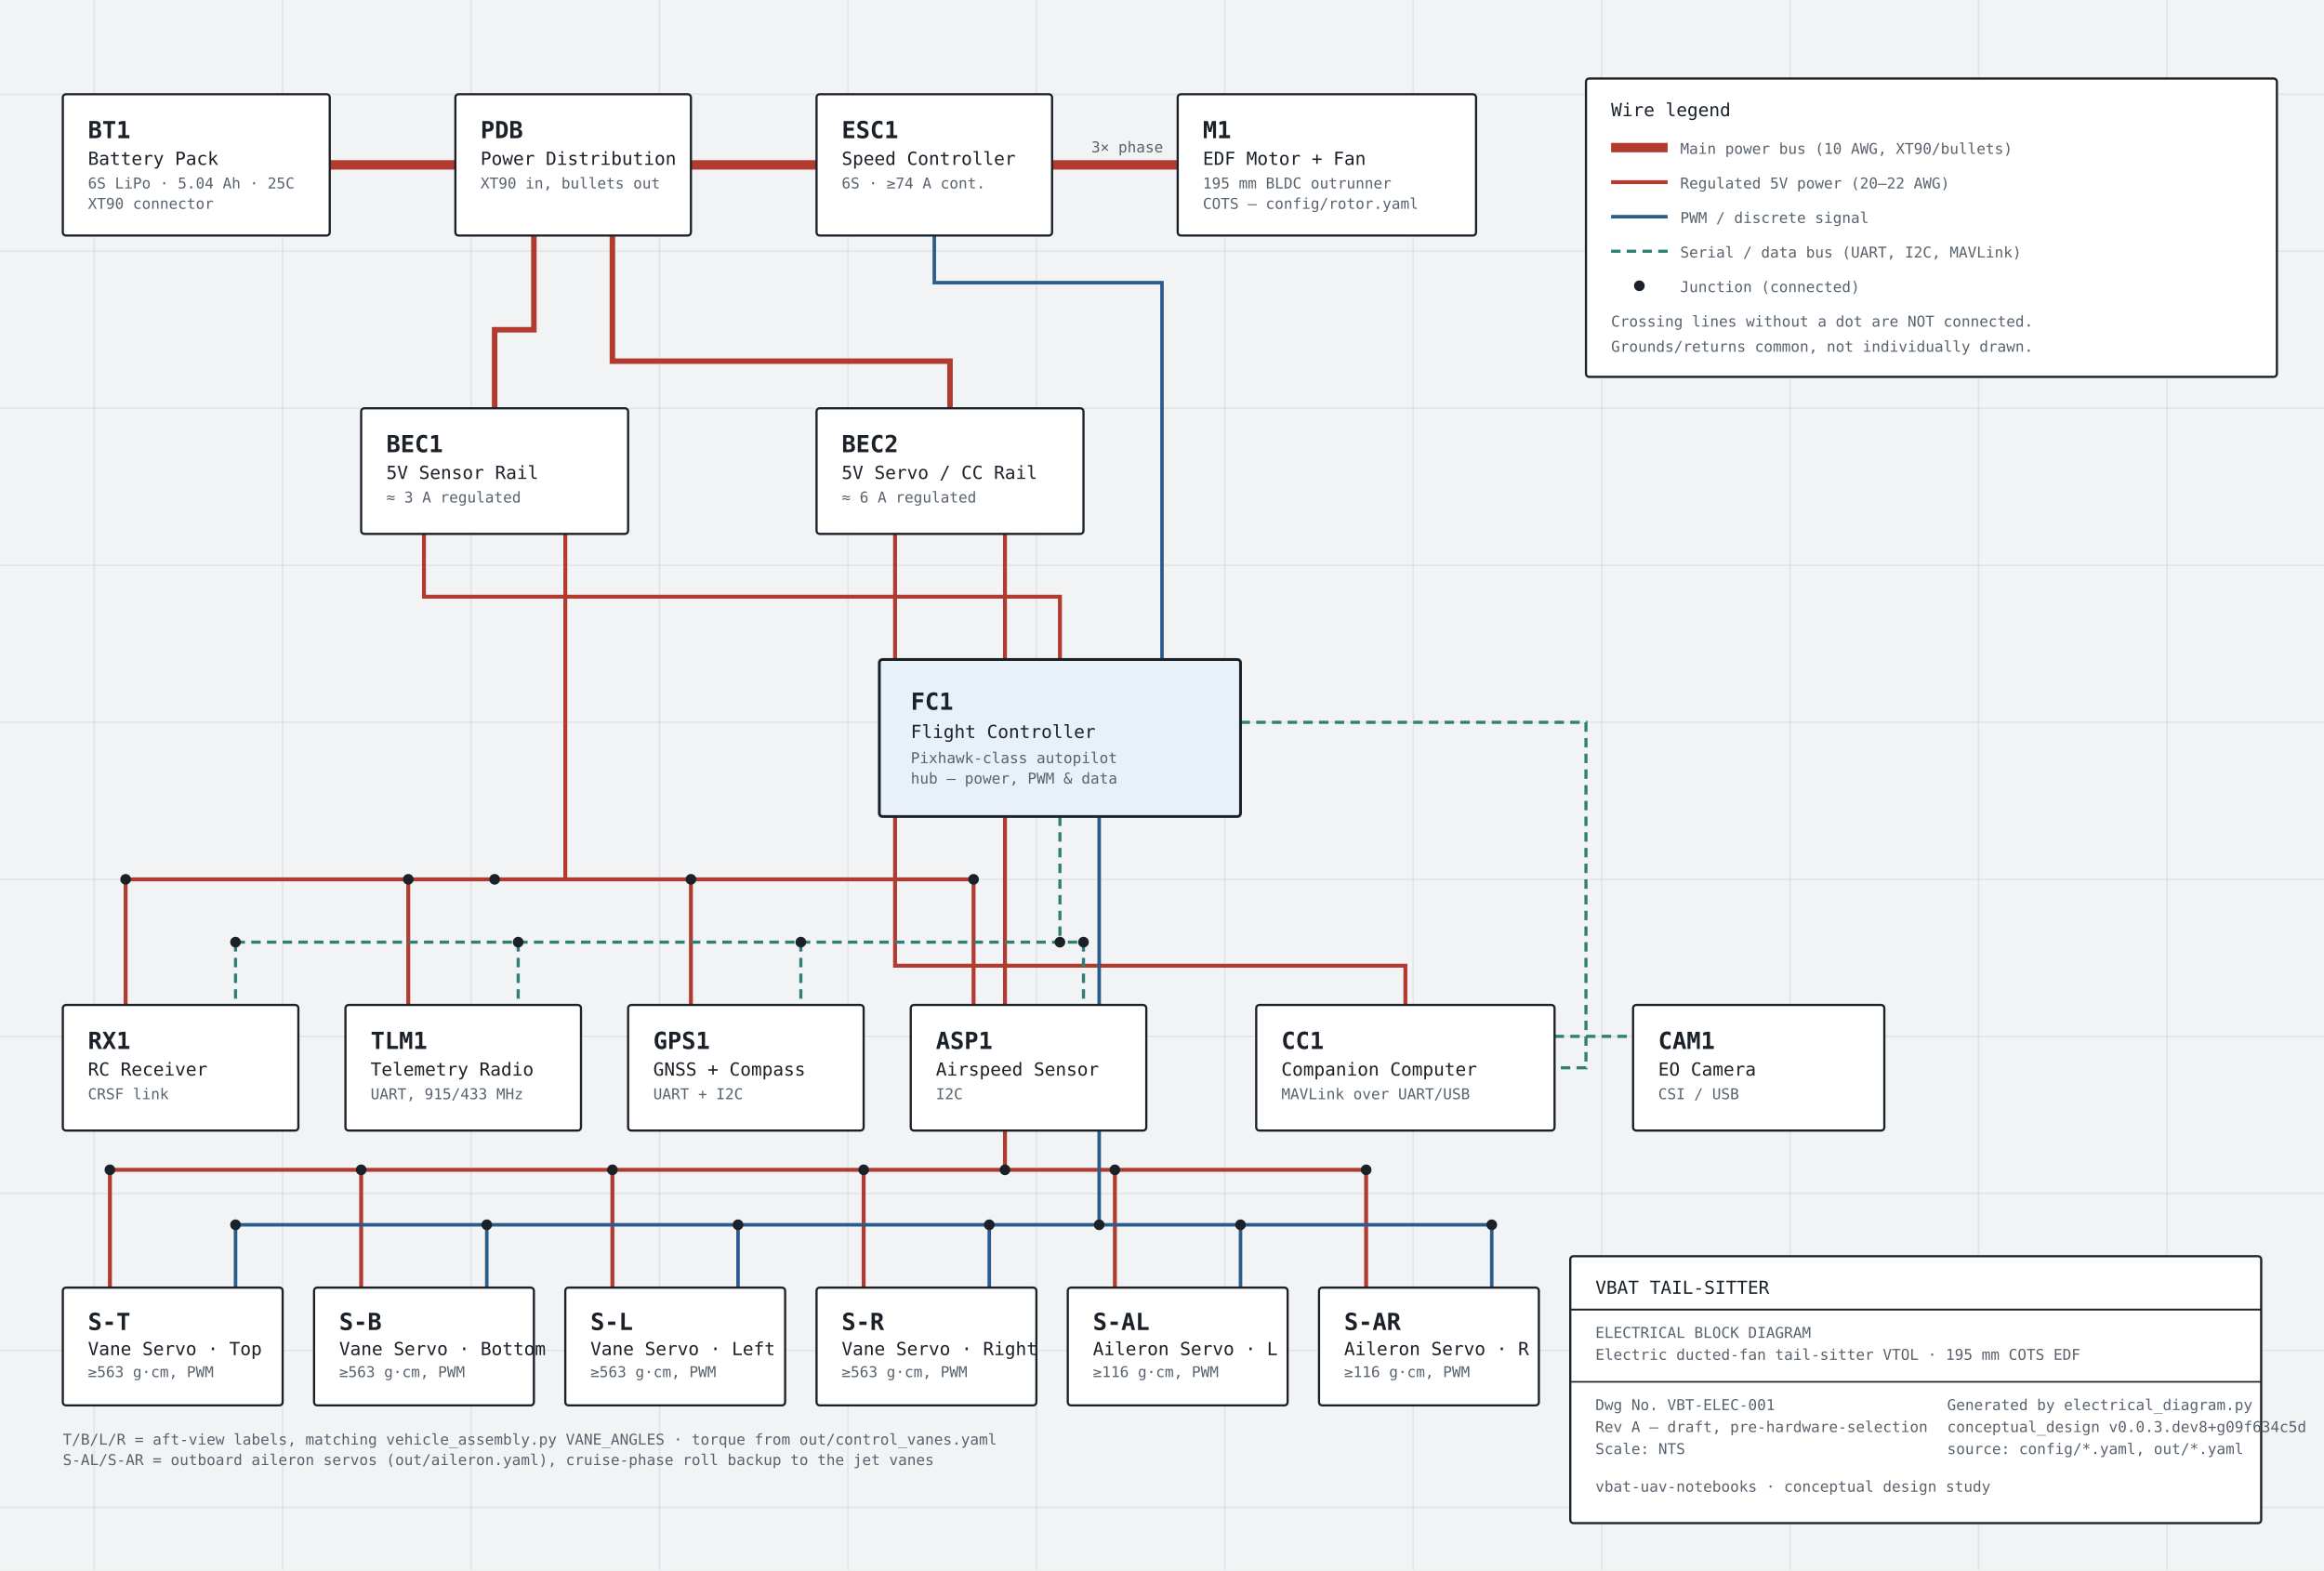
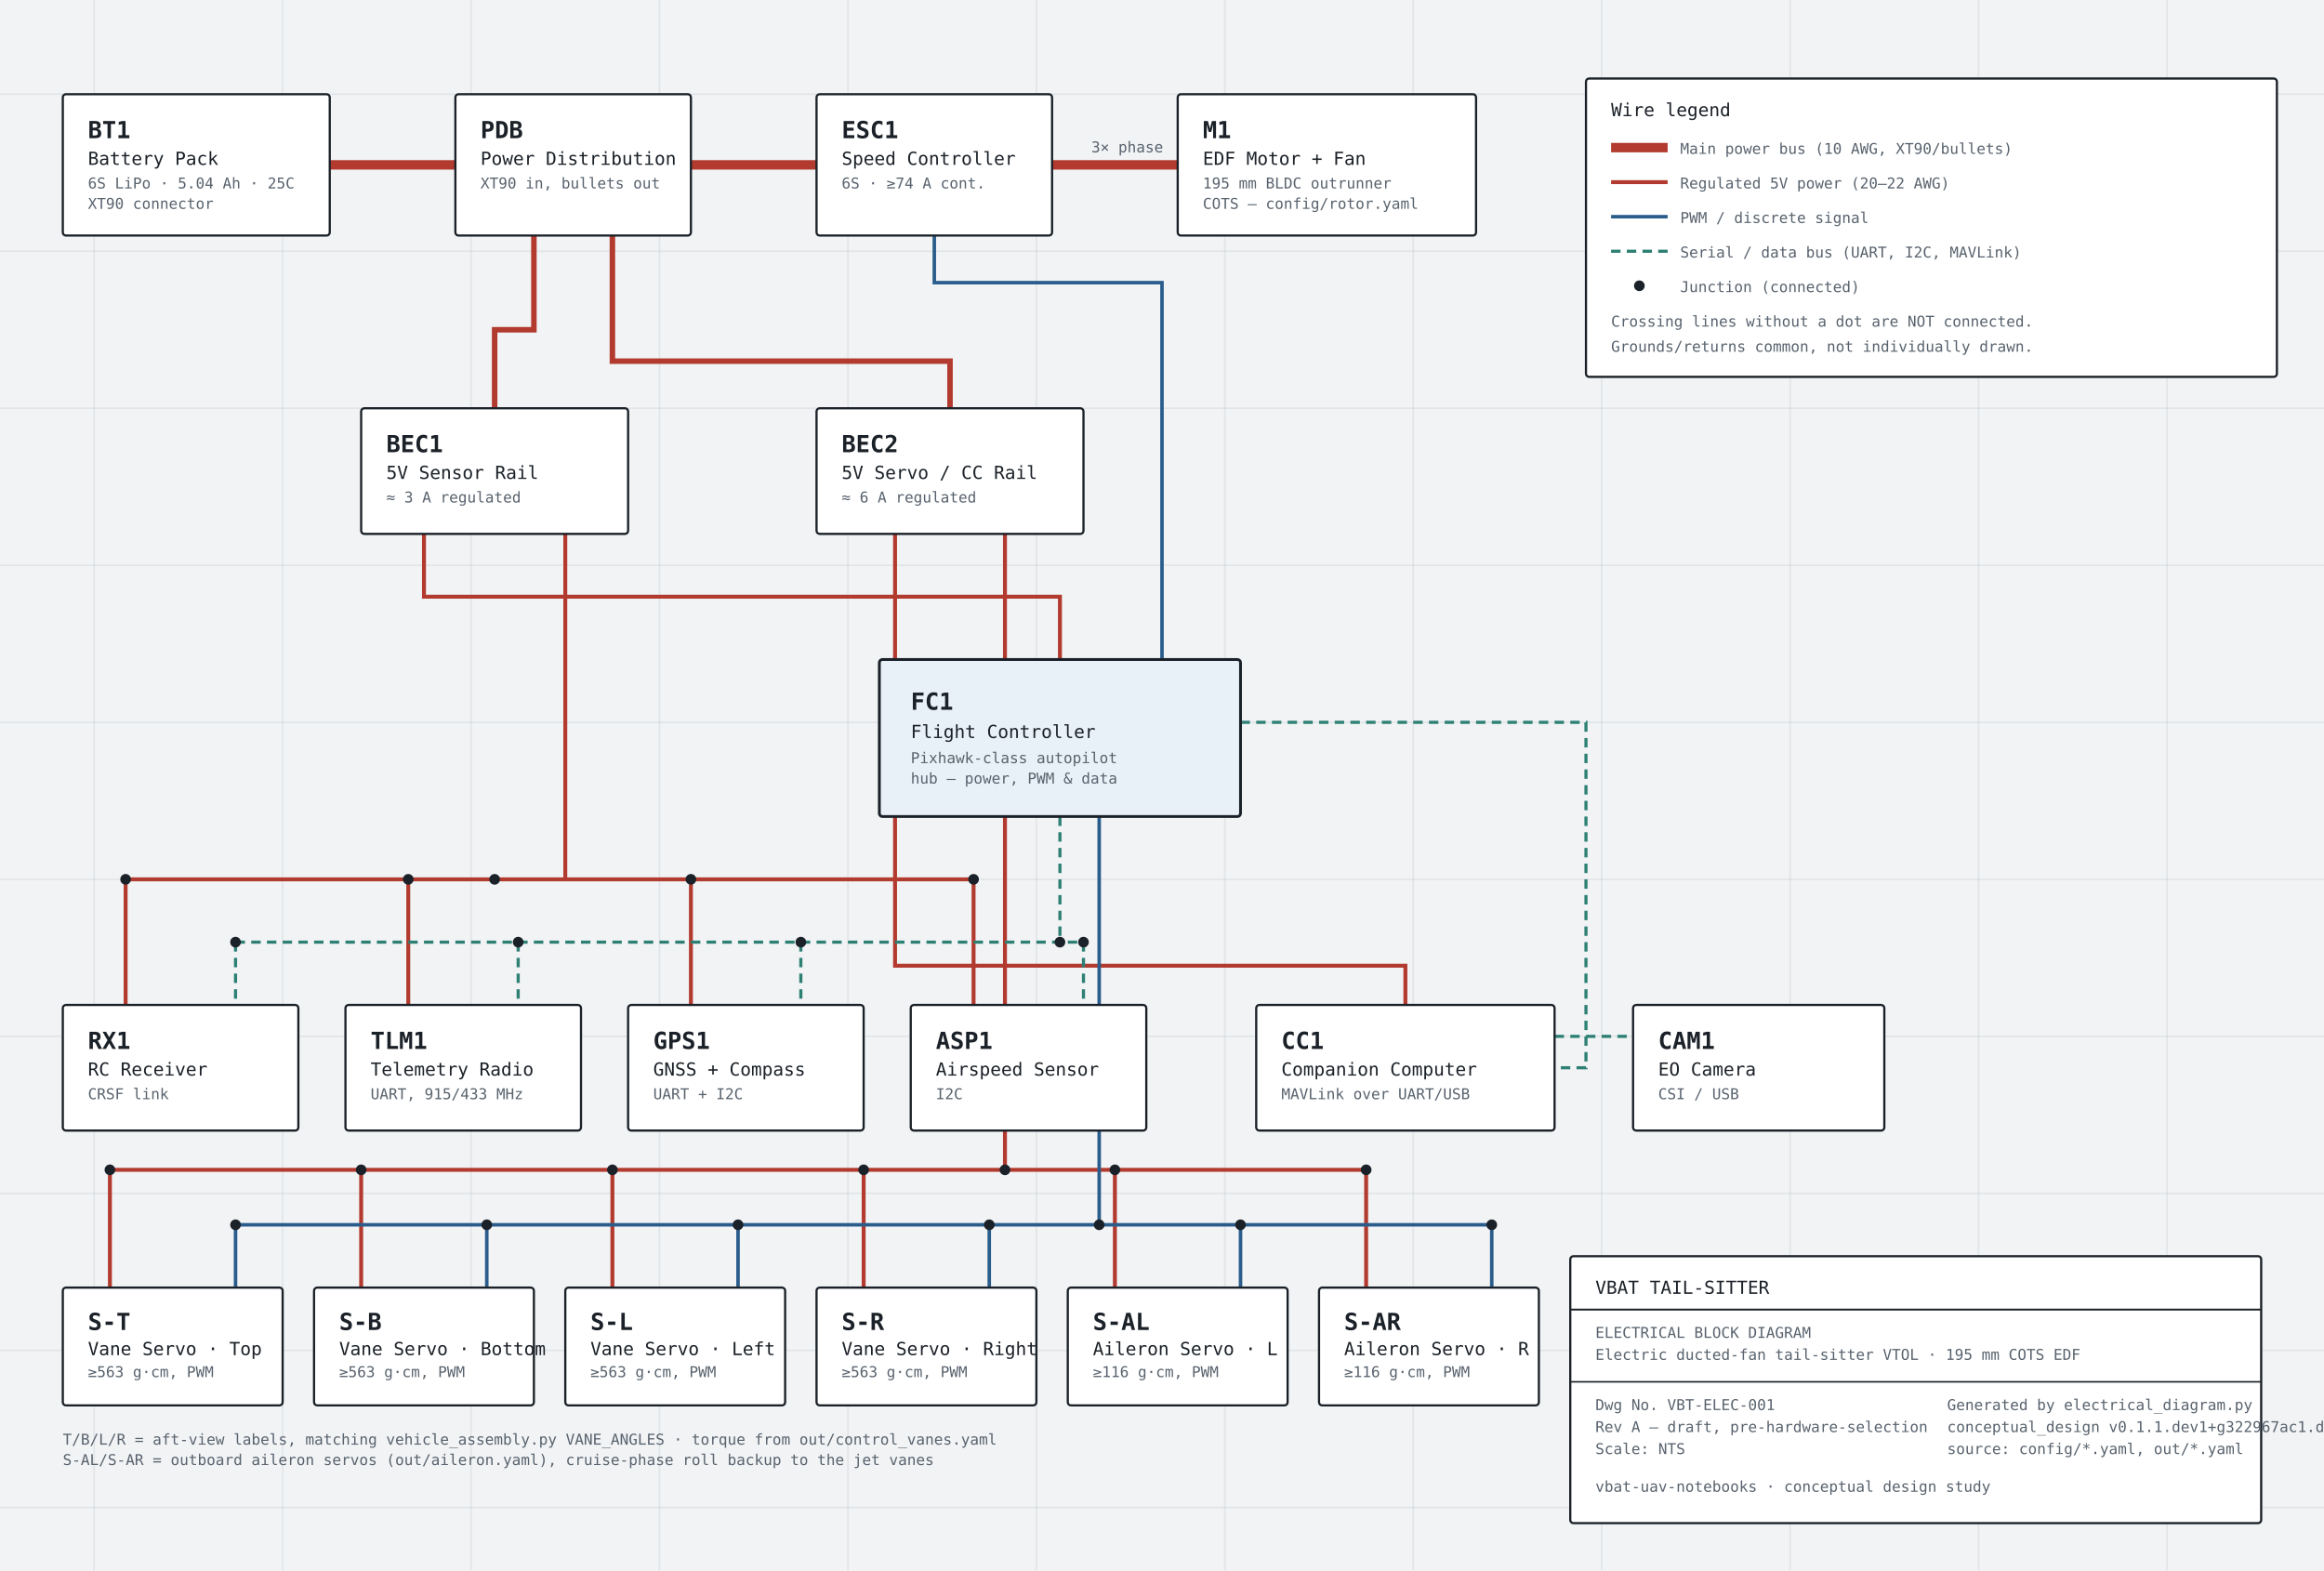
<svg xmlns="http://www.w3.org/2000/svg" viewBox="0 0 1480 1000" role="img" aria-labelledby="wd-title wd-desc">
  <style>
    text { font-family: ui-monospace, "Cascadia Mono", "SF Mono", "JetBrains Mono", Consolas, monospace; fill: #1B2128; }
    .ref { font-weight: 700; font-size: 15px; }
    .name { font-size: 11.5px; font-weight: 500; }
    .spec { font-size: 9.5px; fill: #58626D; }
    .wire-label { font-size: 9.5px; fill: #58626D; }
    .box { fill: #FFFFFF; stroke: #1B2128; stroke-width: 1.4; }
    .box.hub { fill: #E9F1F8; stroke-width: 1.8; }
    .jx { fill: #1B2128; }
    .grid-line { stroke: rgba(27,33,40,0.07); stroke-width: 1; }
    .power { stroke: #B23A2E; }
    .signal { stroke: #2A5D8C; }
    .data { stroke: #2E8074; }
  </style>
  <rect x="0" y="0" width="1480" height="1000" fill="#F1F3F5" />
  <g class="grid-line">
    <path d="M0,60 H1480 M0,160 H1480 M0,260 H1480 M0,360 H1480 M0,460 H1480 M0,560 H1480 M0,660 H1480 M0,760 H1480 M0,860 H1480 M0,960 H1480" />
    <path d="M60,0 V1000 M180,0 V1000 M300,0 V1000 M420,0 V1000 M540,0 V1000 M660,0 V1000 M780,0 V1000 M900,0 V1000 M1020,0 V1000 M1140,0 V1000 M1260,0 V1000 M1380,0 V1000" />
  </g>
  <g fill="none">
    <path class="power" d="M210,105 H290" stroke-width="6" />
    <path class="power" d="M440,105 H520" stroke-width="6" />
    <path class="power" d="M670,105 H750" stroke-width="6" />
    <text class="wire-label" x="695" y="97">3× phase</text>
    <path class="power" d="M340,150 V210 H315 V260" stroke-width="3.5" />
    <path class="power" d="M390,150 V230 H605 V260" stroke-width="3.5" />
    <path class="power" d="M270,340 V380 H675 V420" stroke-width="2.5" />
    <path class="power" d="M360,340 V560" stroke-width="2.5" />
    <path class="power" d="M80,560 H620" stroke-width="2.5" />
    <path class="power" d="M80,560 V640 M260,560 V640 M440,560 V640 M620,560 V640" stroke-width="2.5" />
    <path class="power" d="M570,340 V615 H895 V640" stroke-width="2.5" />
    <path class="power" d="M640,340 V745" stroke-width="2.5" />
    <path class="power" d="M70,745 H870" stroke-width="2.5" />
    <path class="power" d="M70,745 V820 M230,745 V820 M390,745 V820 M550,745 V820 M710,745 V820 M870,745 V820" stroke-width="2.5" />
    <path class="signal" d="M740,420 V180 H595 V150" stroke-width="2.25" />
    <path class="data" d="M675,520 V600" stroke-width="2" stroke-dasharray="6 4" />
    <path class="data" d="M150,600 H690" stroke-width="2" stroke-dasharray="6 4" />
    <path class="data" d="M150,600 V640 M330,600 V640 M510,600 V640 M690,600 V640" stroke-width="2" stroke-dasharray="6 4" />
    <path class="data" d="M790,460 H1010 V680 H990" stroke-width="2" stroke-dasharray="6 4" />
    <path class="data" d="M990,660 H1040" stroke-width="2" stroke-dasharray="6 4" />
    <path class="signal" d="M700,520 V780" stroke-width="2.25" />
    <path class="signal" d="M150,780 H950" stroke-width="2.25" />
    <path class="signal" d="M150,780 V820 M310,780 V820 M470,780 V820 M630,780 V820 M790,780 V820 M950,780 V820" stroke-width="2.25" />
  </g>
  <g class="jx">
    <circle cx="315" cy="560" r="3.4" />
    <circle cx="80" cy="560" r="3.4" />
    <circle cx="260" cy="560" r="3.4" />
    <circle cx="440" cy="560" r="3.4" />
    <circle cx="620" cy="560" r="3.4" />
    <circle cx="675" cy="600" r="3.4" />
    <circle cx="150" cy="600" r="3.4" />
    <circle cx="330" cy="600" r="3.4" />
    <circle cx="510" cy="600" r="3.4" />
    <circle cx="690" cy="600" r="3.4" />
    <circle cx="640" cy="745" r="3.4" />
    <circle cx="70" cy="745" r="3.4" />
    <circle cx="230" cy="745" r="3.4" />
    <circle cx="390" cy="745" r="3.4" />
    <circle cx="550" cy="745" r="3.4" />
    <circle cx="710" cy="745" r="3.4" />
    <circle cx="870" cy="745" r="3.4" />
    <circle cx="700" cy="780" r="3.4" />
    <circle cx="150" cy="780" r="3.4" />
    <circle cx="310" cy="780" r="3.4" />
    <circle cx="470" cy="780" r="3.4" />
    <circle cx="630" cy="780" r="3.4" />
    <circle cx="790" cy="780" r="3.4" />
    <circle cx="950" cy="780" r="3.4" />
  </g>
  <g>
    <rect class="box" x="40" y="60" width="170" height="90" rx="2" />
    <text class="ref" x="56" y="88">BT1</text>
    <text class="name" x="56" y="105">Battery Pack</text>
    <text class="spec" x="56" y="120">6S LiPo · 5.04 Ah · 25C</text>
    <text class="spec" x="56" y="133">XT90 connector</text>
  </g>
  <g>
    <rect class="box" x="290" y="60" width="150" height="90" rx="2" />
    <text class="ref" x="306" y="88">PDB</text>
    <text class="name" x="306" y="105">Power Distribution</text>
    <text class="spec" x="306" y="120">XT90 in, bullets out</text>
  </g>
  <g>
    <rect class="box" x="520" y="60" width="150" height="90" rx="2" />
    <text class="ref" x="536" y="88">ESC1</text>
    <text class="name" x="536" y="105">Speed Controller</text>
    <text class="spec" x="536" y="120">6S · ≥74 A cont.</text>
  </g>
  <g>
    <rect class="box" x="750" y="60" width="190" height="90" rx="2" />
    <text class="ref" x="766" y="88">M1</text>
    <text class="name" x="766" y="105">EDF Motor + Fan</text>
    <text class="spec" x="766" y="120">195 mm BLDC outrunner</text>
    <text class="spec" x="766" y="133">COTS — config/rotor.yaml</text>
  </g>
  <g>
    <rect class="box" x="230" y="260" width="170" height="80" rx="2" />
    <text class="ref" x="246" y="288">BEC1</text>
    <text class="name" x="246" y="305">5V Sensor Rail</text>
    <text class="spec" x="246" y="320">≈ 3 A regulated</text>
  </g>
  <g>
    <rect class="box" x="520" y="260" width="170" height="80" rx="2" />
    <text class="ref" x="536" y="288">BEC2</text>
    <text class="name" x="536" y="305">5V Servo / CC Rail</text>
    <text class="spec" x="536" y="320">≈ 6 A regulated</text>
  </g>
  <g>
    <rect class="box hub" x="560" y="420" width="230" height="100" rx="2" />
    <text class="ref" x="580" y="452">FC1</text>
    <text class="name" x="580" y="470">Flight Controller</text>
    <text class="spec" x="580" y="486">Pixhawk-class autopilot</text>
    <text class="spec" x="580" y="499">hub — power, PWM &amp; data</text>
  </g>
  <g>
    <rect class="box" x="40" y="640" width="150" height="80" rx="2" />
    <text class="ref" x="56" y="668">RX1</text>
    <text class="name" x="56" y="685">RC Receiver</text>
    <text class="spec" x="56" y="700">CRSF link</text>
  </g>
  <g>
    <rect class="box" x="220" y="640" width="150" height="80" rx="2" />
    <text class="ref" x="236" y="668">TLM1</text>
    <text class="name" x="236" y="685">Telemetry Radio</text>
    <text class="spec" x="236" y="700">UART, 915/433 MHz</text>
  </g>
  <g>
    <rect class="box" x="400" y="640" width="150" height="80" rx="2" />
    <text class="ref" x="416" y="668">GPS1</text>
    <text class="name" x="416" y="685">GNSS + Compass</text>
    <text class="spec" x="416" y="700">UART + I2C</text>
  </g>
  <g>
    <rect class="box" x="580" y="640" width="150" height="80" rx="2" />
    <text class="ref" x="596" y="668">ASP1</text>
    <text class="name" x="596" y="685">Airspeed Sensor</text>
    <text class="spec" x="596" y="700">I2C</text>
  </g>
  <g>
    <rect class="box" x="800" y="640" width="190" height="80" rx="2" />
    <text class="ref" x="816" y="668">CC1</text>
    <text class="name" x="816" y="685">Companion Computer</text>
    <text class="spec" x="816" y="700">MAVLink over UART/USB</text>
  </g>
  <g>
    <rect class="box" x="1040" y="640" width="160" height="80" rx="2" />
    <text class="ref" x="1056" y="668">CAM1</text>
    <text class="name" x="1056" y="685">EO Camera</text>
    <text class="spec" x="1056" y="700">CSI / USB</text>
  </g>
  <g>
    <rect class="box" x="40" y="820" width="140" height="75" rx="2" />
    <text class="ref" x="56" y="847">S-T</text>
    <text class="name" x="56" y="863">Vane Servo · Top</text>
    <text class="spec" x="56" y="877">≥563 g·cm, PWM</text>
  </g>
  <g>
    <rect class="box" x="200" y="820" width="140" height="75" rx="2" />
    <text class="ref" x="216" y="847">S-B</text>
    <text class="name" x="216" y="863">Vane Servo · Bottom</text>
    <text class="spec" x="216" y="877">≥563 g·cm, PWM</text>
  </g>
  <g>
    <rect class="box" x="360" y="820" width="140" height="75" rx="2" />
    <text class="ref" x="376" y="847">S-L</text>
    <text class="name" x="376" y="863">Vane Servo · Left</text>
    <text class="spec" x="376" y="877">≥563 g·cm, PWM</text>
  </g>
  <g>
    <rect class="box" x="520" y="820" width="140" height="75" rx="2" />
    <text class="ref" x="536" y="847">S-R</text>
    <text class="name" x="536" y="863">Vane Servo · Right</text>
    <text class="spec" x="536" y="877">≥563 g·cm, PWM</text>
  </g>
  <g>
    <rect class="box" x="680" y="820" width="140" height="75" rx="2" />
    <text class="ref" x="696" y="847">S-AL</text>
    <text class="name" x="696" y="863">Aileron Servo · L</text>
    <text class="spec" x="696" y="877">≥116 g·cm, PWM</text>
  </g>
  <g>
    <rect class="box" x="840" y="820" width="140" height="75" rx="2" />
    <text class="ref" x="856" y="847">S-AR</text>
    <text class="name" x="856" y="863">Aileron Servo · R</text>
    <text class="spec" x="856" y="877">≥116 g·cm, PWM</text>
  </g>
  <text class="spec" x="40" y="920">T/B/L/R = aft-view labels, matching vehicle_assembly.py VANE_ANGLES · torque from out/control_vanes.yaml</text>
  <text class="spec" x="40" y="933">S-AL/S-AR = outboard aileron servos (out/aileron.yaml), cruise-phase roll backup to the jet vanes</text>
  <g transform="translate(1010,50)">
    <rect class="box" x="0" y="0" width="440" height="190" rx="2" />
    <text class="name" x="16" y="24" font-weight="650">Wire legend</text>
    <line x1="16" y1="44" x2="52" y2="44" class="power" stroke-width="6" />
    <text class="spec" x="60" y="48">Main power bus (10 AWG, XT90/bullets)</text>
    <line x1="16" y1="66" x2="52" y2="66" class="power" stroke-width="2.5" />
    <text class="spec" x="60" y="70">Regulated 5V power (20–22 AWG)</text>
    <line x1="16" y1="88" x2="52" y2="88" class="signal" stroke-width="2.25" />
    <text class="spec" x="60" y="92">PWM / discrete signal</text>
    <line x1="16" y1="110" x2="52" y2="110" class="data" stroke-width="2" stroke-dasharray="6 4" />
    <text class="spec" x="60" y="114">Serial / data bus (UART, I2C, MAVLink)</text>
    <circle class="jx" cx="34" cy="132" r="3.4" />
    <text class="spec" x="60" y="136">Junction (connected)</text>
    <text class="spec" x="16" y="158">Crossing lines without a dot are NOT connected.</text>
    <text class="spec" x="16" y="174">Grounds/returns common, not individually drawn.</text>
  </g>
  <g transform="translate(1000,800)">
    <rect class="box" x="0" y="0" width="440" height="170" rx="2" />
    <line x1="0" y1="34" x2="440" y2="34" stroke="#1B2128" stroke-width="1.2" />
    <text class="name" x="16" y="24" font-weight="650" font-size="13px">VBAT TAIL-SITTER</text>
    <text class="spec" x="16" y="52">ELECTRICAL BLOCK DIAGRAM</text>
    <text class="spec" x="16" y="66">Electric ducted-fan tail-sitter VTOL · 195 mm COTS EDF</text>
    <line x1="0" y1="80" x2="440" y2="80" stroke="#1B2128" stroke-width="1" />
    <text class="spec" x="16" y="98">Dwg No. VBT-ELEC-001</text>
    <text class="spec" x="16" y="112">Rev A — draft, pre-hardware-selection</text>
    <text class="spec" x="16" y="126">Scale: NTS</text>
    <text class="spec" x="240" y="98">Generated by electrical_diagram.py</text>
-     <text class="spec" x="240" y="112">conceptual_design v0.0.3.dev8+g09f634c5d</text>
+     <text class="spec" x="240" y="112">conceptual_design v0.1.1.dev1+g322967ac1.d20260709</text>
    <text class="spec" x="240" y="126">source: config/*.yaml, out/*.yaml</text>
    <text class="spec" x="16" y="150">vbat-uav-notebooks · conceptual design study</text>
  </g>
</svg>
